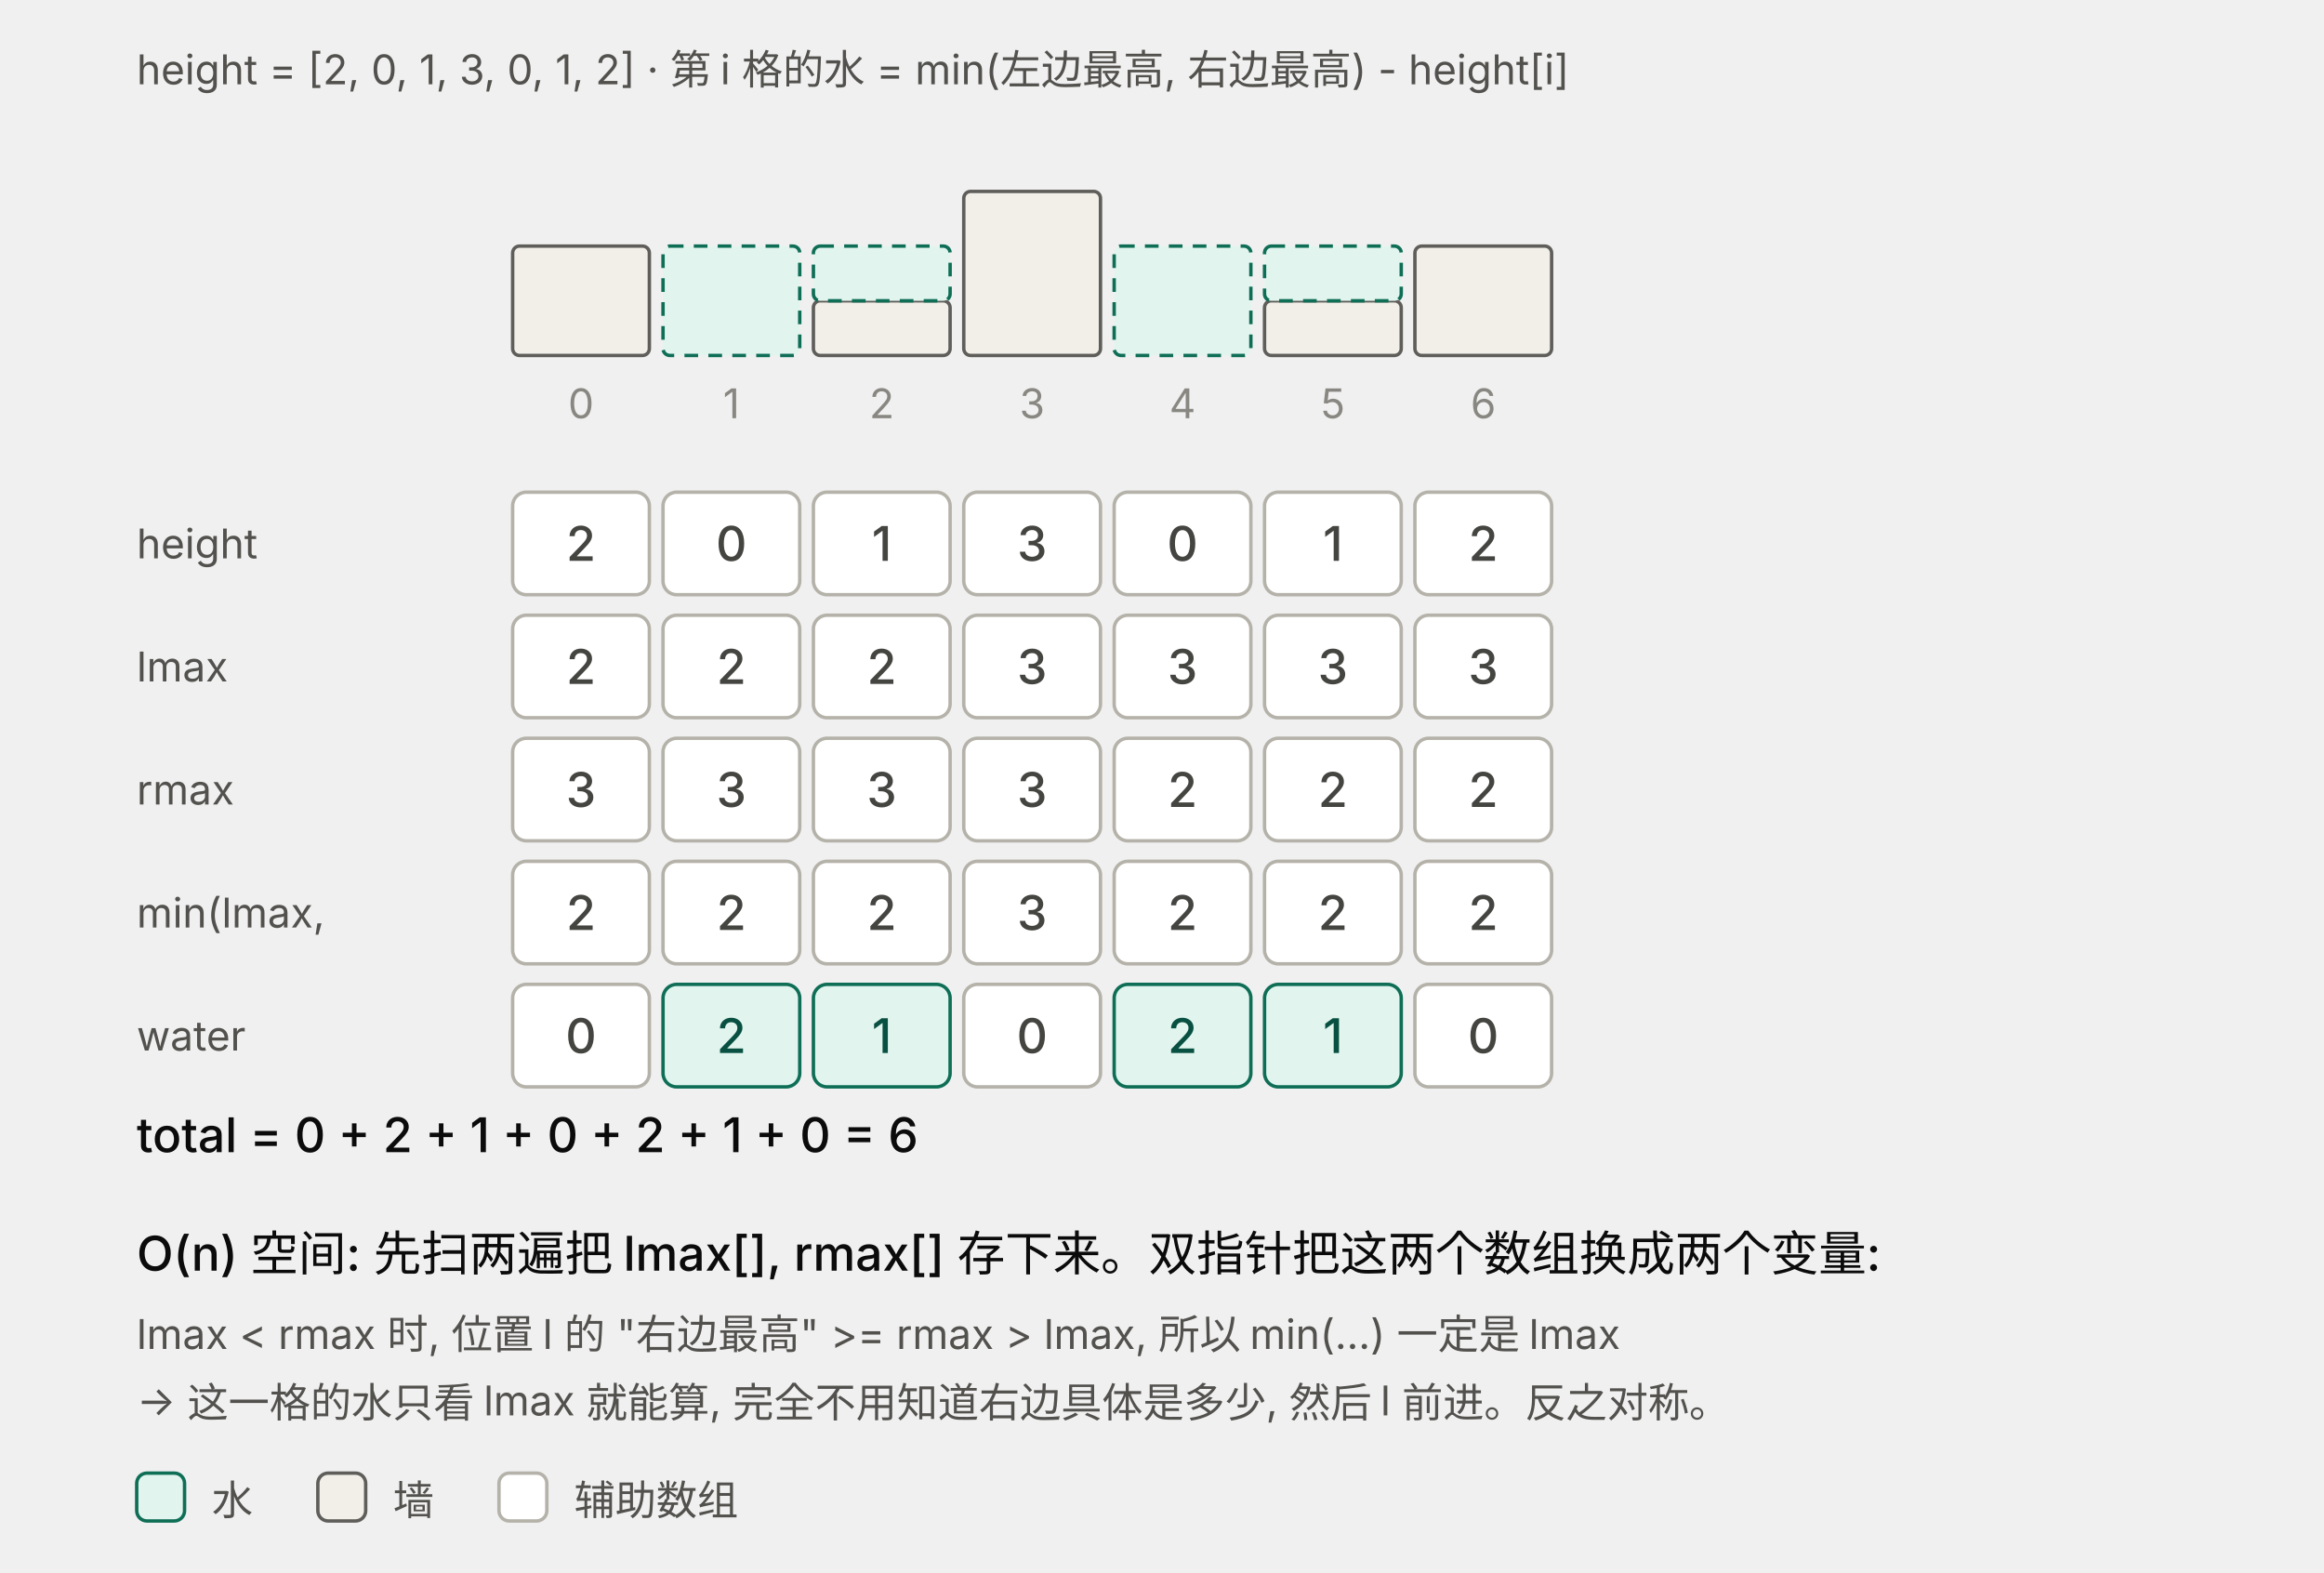
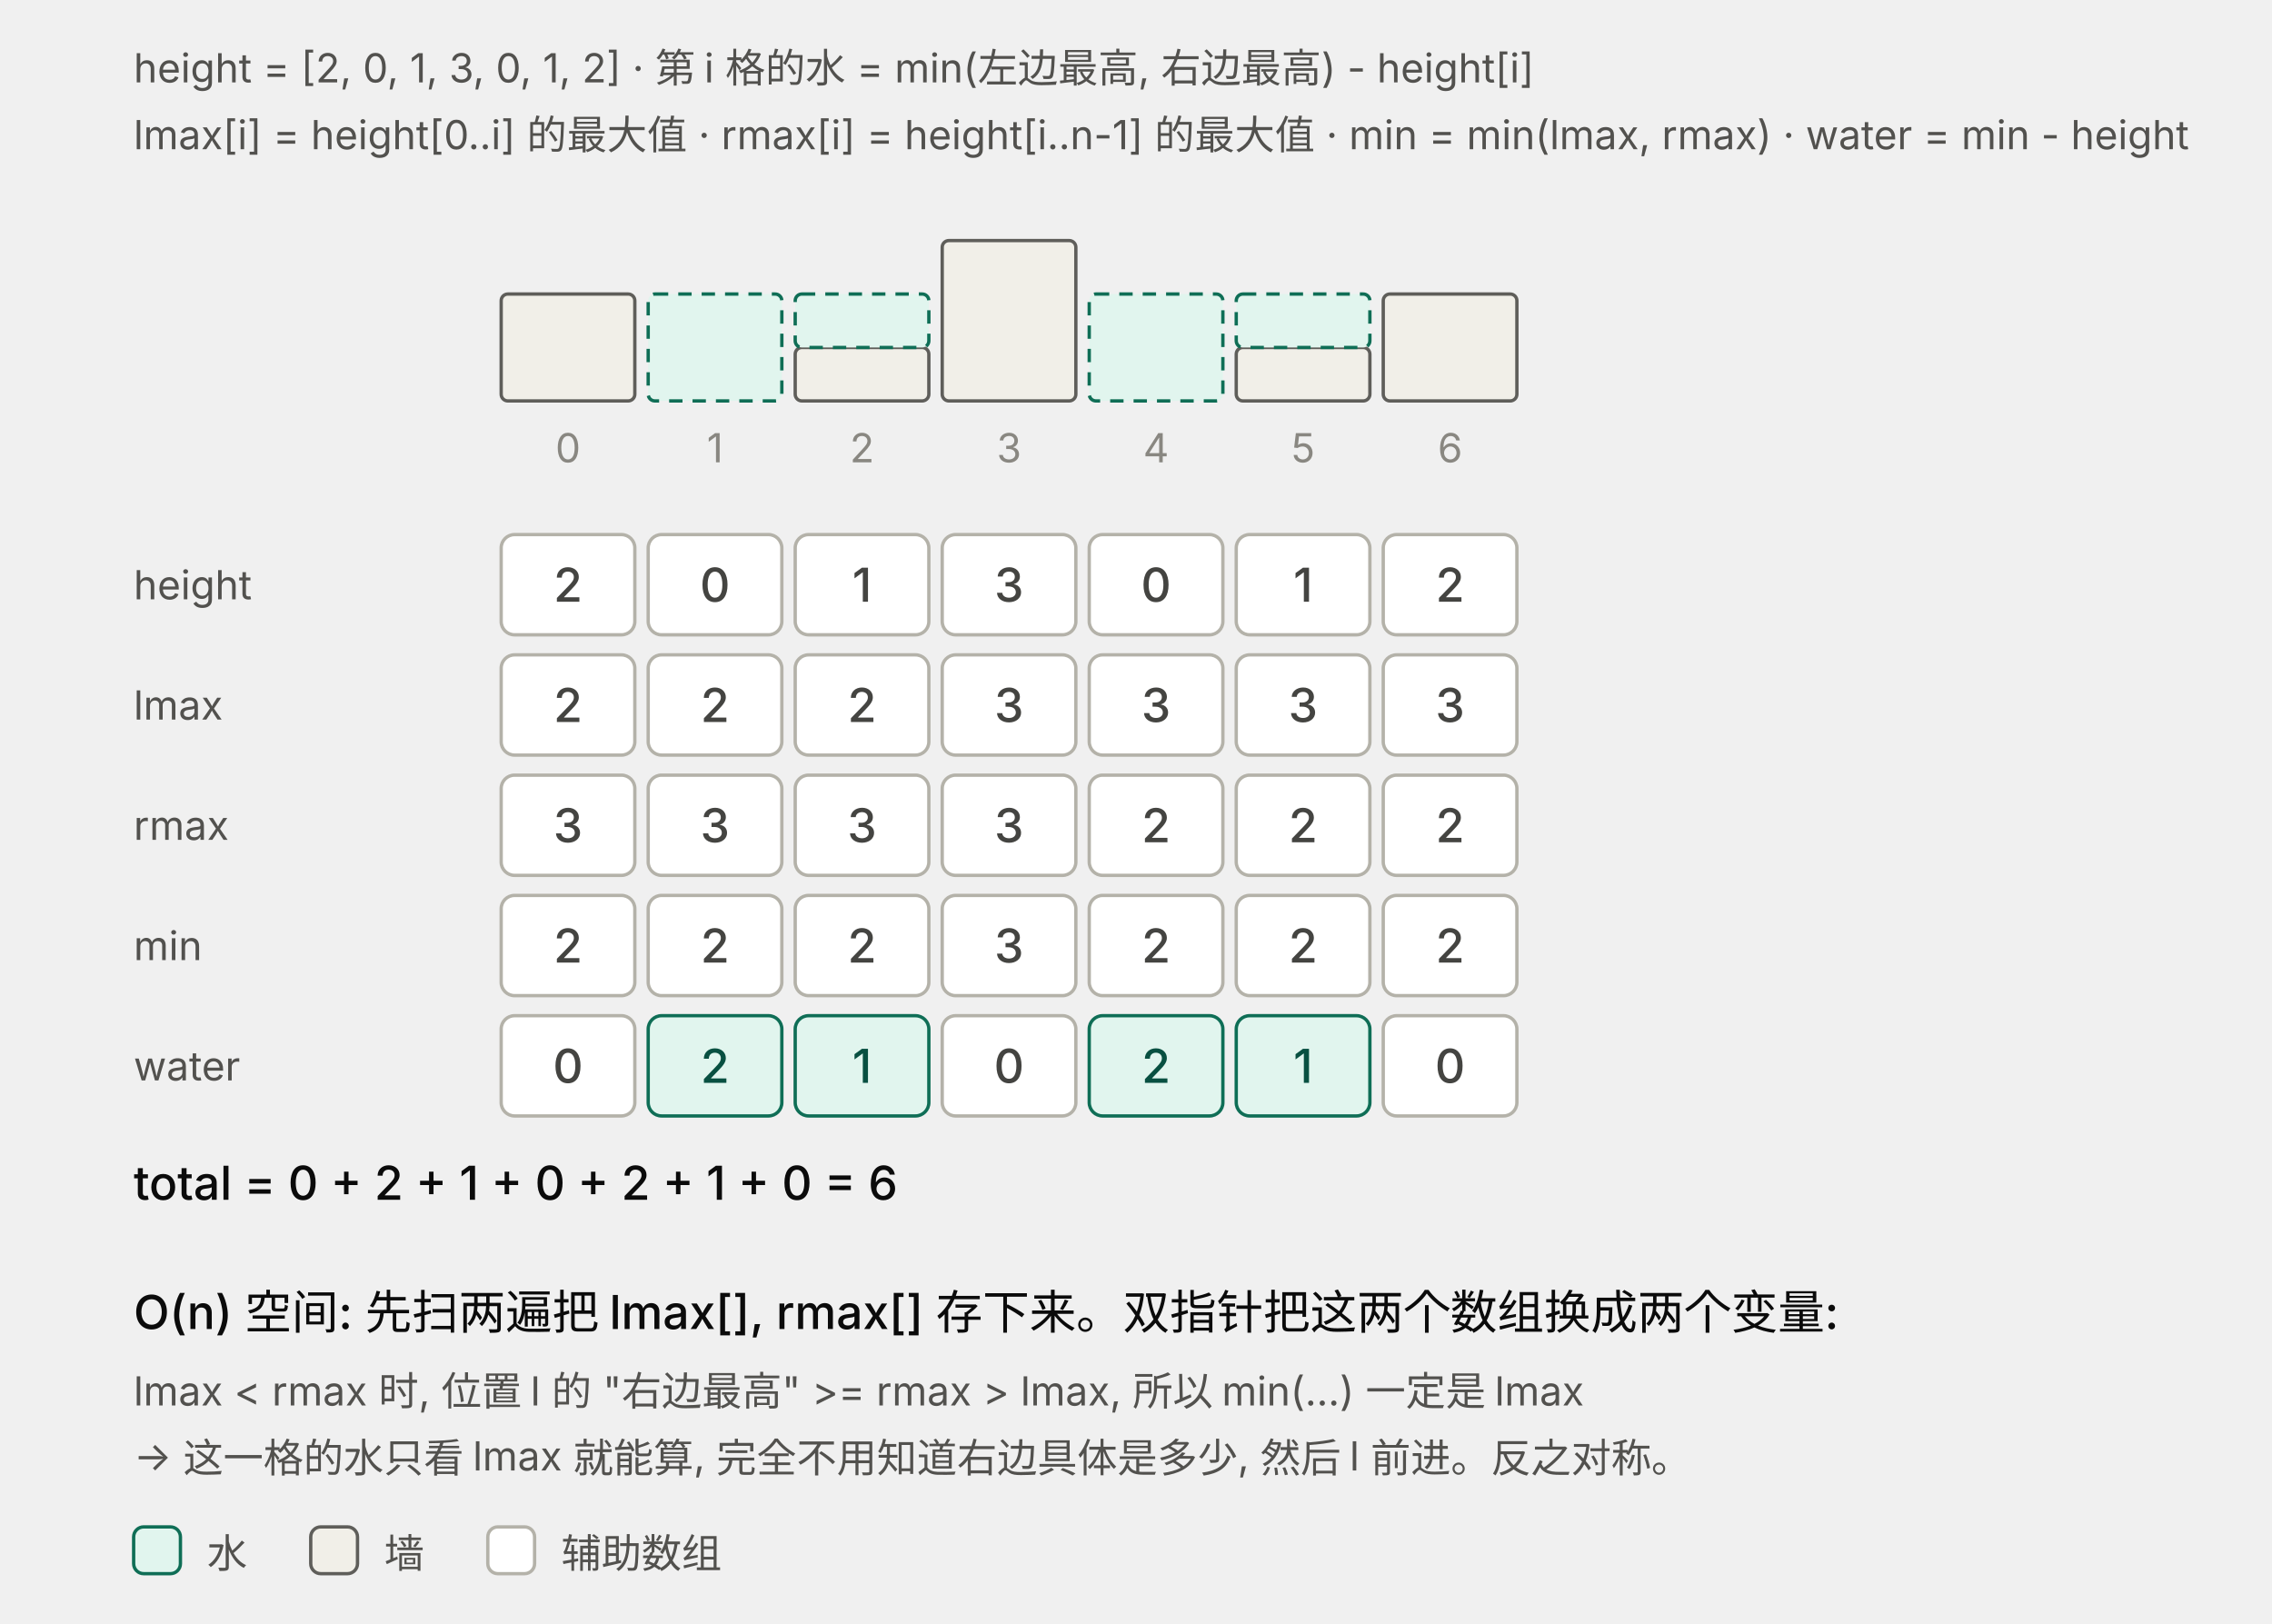
- <svg xmlns="http://www.w3.org/2000/svg" width="100%" viewBox="0 0 680 460" role="img" font-family="ui-sans-serif, system-ui, -apple-system, &quot;PingFang SC&quot;, sans-serif">
+ <svg xmlns="http://www.w3.org/2000/svg" width="100%" viewBox="0 0 680 486" role="img" font-family="ui-sans-serif, system-ui, -apple-system, &quot;PingFang SC&quot;, sans-serif">
  <defs>
    <marker id="arG" viewBox="0 0 10 10" refX="8" refY="5" markerWidth="6" markerHeight="6" orient="auto">
      <path d="M2 1L8 5L2 9" fill="none" stroke="#52514E" stroke-width="1.5" stroke-linecap="round" stroke-linejoin="round" />
    </marker>
    <marker id="arR" viewBox="0 0 10 10" refX="8" refY="5" markerWidth="6" markerHeight="6" orient="auto">
      <path d="M2 1L8 5L2 9" fill="none" stroke="#D85A30" stroke-width="1.5" stroke-linecap="round" stroke-linejoin="round" />
    </marker>
  </defs>
  <text x="40" y="18" text-anchor="start" dominant-baseline="central" font-size="12" font-weight="400" fill="#52514E">height = [2, 0, 1, 3, 0, 1, 2] · 第 i 格的水 = min(左边最高, 右边最高) - height[i]</text>
-   <rect x="150" y="72" width="40" height="32" rx="2" fill="#F1EFE8" stroke="#5F5E5A" stroke-width="1" />
-   <text x="170.0" y="118" text-anchor="middle" dominant-baseline="central" font-size="12" font-weight="400" fill="#898781">0</text>
-   <rect x="194" y="104" width="40" height="0" rx="2" fill="#F1EFE8" stroke="#5F5E5A" stroke-width="1" />
-   <rect x="194" y="72" width="40" height="32" rx="2" fill="#E1F5EE" stroke="#0F6E56" stroke-width="1" stroke-dasharray="4 3" />
-   <text x="214.0" y="118" text-anchor="middle" dominant-baseline="central" font-size="12" font-weight="400" fill="#898781">1</text>
-   <rect x="238" y="88" width="40" height="16" rx="2" fill="#F1EFE8" stroke="#5F5E5A" stroke-width="1" />
-   <rect x="238" y="72" width="40" height="16" rx="2" fill="#E1F5EE" stroke="#0F6E56" stroke-width="1" stroke-dasharray="4 3" />
-   <text x="258.0" y="118" text-anchor="middle" dominant-baseline="central" font-size="12" font-weight="400" fill="#898781">2</text>
-   <rect x="282" y="56" width="40" height="48" rx="2" fill="#F1EFE8" stroke="#5F5E5A" stroke-width="1" />
-   <text x="302.0" y="118" text-anchor="middle" dominant-baseline="central" font-size="12" font-weight="400" fill="#898781">3</text>
-   <rect x="326" y="104" width="40" height="0" rx="2" fill="#F1EFE8" stroke="#5F5E5A" stroke-width="1" />
-   <rect x="326" y="72" width="40" height="32" rx="2" fill="#E1F5EE" stroke="#0F6E56" stroke-width="1" stroke-dasharray="4 3" />
-   <text x="346.0" y="118" text-anchor="middle" dominant-baseline="central" font-size="12" font-weight="400" fill="#898781">4</text>
-   <rect x="370" y="88" width="40" height="16" rx="2" fill="#F1EFE8" stroke="#5F5E5A" stroke-width="1" />
-   <rect x="370" y="72" width="40" height="16" rx="2" fill="#E1F5EE" stroke="#0F6E56" stroke-width="1" stroke-dasharray="4 3" />
-   <text x="390.0" y="118" text-anchor="middle" dominant-baseline="central" font-size="12" font-weight="400" fill="#898781">5</text>
-   <rect x="414" y="72" width="40" height="32" rx="2" fill="#F1EFE8" stroke="#5F5E5A" stroke-width="1" />
-   <text x="434.0" y="118" text-anchor="middle" dominant-baseline="central" font-size="12" font-weight="400" fill="#898781">6</text>
-   <text x="40" y="159" text-anchor="start" dominant-baseline="central" font-size="12" font-weight="400" fill="#52514E">height</text>
-   <rect x="150" y="144" width="40" height="30" rx="4" fill="#FFFFFF" stroke="#B4B2A9" stroke-width="1" />
-   <text x="170.0" y="159.0" text-anchor="middle" dominant-baseline="central" font-size="14" font-weight="500" fill="#444441">2</text>
-   <rect x="194" y="144" width="40" height="30" rx="4" fill="#FFFFFF" stroke="#B4B2A9" stroke-width="1" />
-   <text x="214.0" y="159.0" text-anchor="middle" dominant-baseline="central" font-size="14" font-weight="500" fill="#444441">0</text>
-   <rect x="238" y="144" width="40" height="30" rx="4" fill="#FFFFFF" stroke="#B4B2A9" stroke-width="1" />
-   <text x="258.0" y="159.0" text-anchor="middle" dominant-baseline="central" font-size="14" font-weight="500" fill="#444441">1</text>
-   <rect x="282" y="144" width="40" height="30" rx="4" fill="#FFFFFF" stroke="#B4B2A9" stroke-width="1" />
-   <text x="302.0" y="159.0" text-anchor="middle" dominant-baseline="central" font-size="14" font-weight="500" fill="#444441">3</text>
-   <rect x="326" y="144" width="40" height="30" rx="4" fill="#FFFFFF" stroke="#B4B2A9" stroke-width="1" />
-   <text x="346.0" y="159.0" text-anchor="middle" dominant-baseline="central" font-size="14" font-weight="500" fill="#444441">0</text>
-   <rect x="370" y="144" width="40" height="30" rx="4" fill="#FFFFFF" stroke="#B4B2A9" stroke-width="1" />
-   <text x="390.0" y="159.0" text-anchor="middle" dominant-baseline="central" font-size="14" font-weight="500" fill="#444441">1</text>
-   <rect x="414" y="144" width="40" height="30" rx="4" fill="#FFFFFF" stroke="#B4B2A9" stroke-width="1" />
-   <text x="434.0" y="159.0" text-anchor="middle" dominant-baseline="central" font-size="14" font-weight="500" fill="#444441">2</text>
-   <text x="40" y="195" text-anchor="start" dominant-baseline="central" font-size="12" font-weight="400" fill="#52514E">lmax</text>
-   <rect x="150" y="180" width="40" height="30" rx="4" fill="#FFFFFF" stroke="#B4B2A9" stroke-width="1" />
-   <text x="170.0" y="195.0" text-anchor="middle" dominant-baseline="central" font-size="14" font-weight="500" fill="#444441">2</text>
-   <rect x="194" y="180" width="40" height="30" rx="4" fill="#FFFFFF" stroke="#B4B2A9" stroke-width="1" />
-   <text x="214.0" y="195.0" text-anchor="middle" dominant-baseline="central" font-size="14" font-weight="500" fill="#444441">2</text>
-   <rect x="238" y="180" width="40" height="30" rx="4" fill="#FFFFFF" stroke="#B4B2A9" stroke-width="1" />
-   <text x="258.0" y="195.0" text-anchor="middle" dominant-baseline="central" font-size="14" font-weight="500" fill="#444441">2</text>
-   <rect x="282" y="180" width="40" height="30" rx="4" fill="#FFFFFF" stroke="#B4B2A9" stroke-width="1" />
-   <text x="302.0" y="195.0" text-anchor="middle" dominant-baseline="central" font-size="14" font-weight="500" fill="#444441">3</text>
-   <rect x="326" y="180" width="40" height="30" rx="4" fill="#FFFFFF" stroke="#B4B2A9" stroke-width="1" />
-   <text x="346.0" y="195.0" text-anchor="middle" dominant-baseline="central" font-size="14" font-weight="500" fill="#444441">3</text>
-   <rect x="370" y="180" width="40" height="30" rx="4" fill="#FFFFFF" stroke="#B4B2A9" stroke-width="1" />
-   <text x="390.0" y="195.0" text-anchor="middle" dominant-baseline="central" font-size="14" font-weight="500" fill="#444441">3</text>
-   <rect x="414" y="180" width="40" height="30" rx="4" fill="#FFFFFF" stroke="#B4B2A9" stroke-width="1" />
-   <text x="434.0" y="195.0" text-anchor="middle" dominant-baseline="central" font-size="14" font-weight="500" fill="#444441">3</text>
-   <text x="40" y="231" text-anchor="start" dominant-baseline="central" font-size="12" font-weight="400" fill="#52514E">rmax</text>
-   <rect x="150" y="216" width="40" height="30" rx="4" fill="#FFFFFF" stroke="#B4B2A9" stroke-width="1" />
-   <text x="170.0" y="231.0" text-anchor="middle" dominant-baseline="central" font-size="14" font-weight="500" fill="#444441">3</text>
-   <rect x="194" y="216" width="40" height="30" rx="4" fill="#FFFFFF" stroke="#B4B2A9" stroke-width="1" />
-   <text x="214.0" y="231.0" text-anchor="middle" dominant-baseline="central" font-size="14" font-weight="500" fill="#444441">3</text>
-   <rect x="238" y="216" width="40" height="30" rx="4" fill="#FFFFFF" stroke="#B4B2A9" stroke-width="1" />
-   <text x="258.0" y="231.0" text-anchor="middle" dominant-baseline="central" font-size="14" font-weight="500" fill="#444441">3</text>
-   <rect x="282" y="216" width="40" height="30" rx="4" fill="#FFFFFF" stroke="#B4B2A9" stroke-width="1" />
-   <text x="302.0" y="231.0" text-anchor="middle" dominant-baseline="central" font-size="14" font-weight="500" fill="#444441">3</text>
-   <rect x="326" y="216" width="40" height="30" rx="4" fill="#FFFFFF" stroke="#B4B2A9" stroke-width="1" />
-   <text x="346.0" y="231.0" text-anchor="middle" dominant-baseline="central" font-size="14" font-weight="500" fill="#444441">2</text>
-   <rect x="370" y="216" width="40" height="30" rx="4" fill="#FFFFFF" stroke="#B4B2A9" stroke-width="1" />
-   <text x="390.0" y="231.0" text-anchor="middle" dominant-baseline="central" font-size="14" font-weight="500" fill="#444441">2</text>
-   <rect x="414" y="216" width="40" height="30" rx="4" fill="#FFFFFF" stroke="#B4B2A9" stroke-width="1" />
-   <text x="434.0" y="231.0" text-anchor="middle" dominant-baseline="central" font-size="14" font-weight="500" fill="#444441">2</text>
-   <text x="40" y="267" text-anchor="start" dominant-baseline="central" font-size="12" font-weight="400" fill="#52514E">min(lmax,</text>
-   <rect x="150" y="252" width="40" height="30" rx="4" fill="#FFFFFF" stroke="#B4B2A9" stroke-width="1" />
-   <text x="170.0" y="267.0" text-anchor="middle" dominant-baseline="central" font-size="14" font-weight="500" fill="#444441">2</text>
-   <rect x="194" y="252" width="40" height="30" rx="4" fill="#FFFFFF" stroke="#B4B2A9" stroke-width="1" />
-   <text x="214.0" y="267.0" text-anchor="middle" dominant-baseline="central" font-size="14" font-weight="500" fill="#444441">2</text>
-   <rect x="238" y="252" width="40" height="30" rx="4" fill="#FFFFFF" stroke="#B4B2A9" stroke-width="1" />
-   <text x="258.0" y="267.0" text-anchor="middle" dominant-baseline="central" font-size="14" font-weight="500" fill="#444441">2</text>
-   <rect x="282" y="252" width="40" height="30" rx="4" fill="#FFFFFF" stroke="#B4B2A9" stroke-width="1" />
-   <text x="302.0" y="267.0" text-anchor="middle" dominant-baseline="central" font-size="14" font-weight="500" fill="#444441">3</text>
-   <rect x="326" y="252" width="40" height="30" rx="4" fill="#FFFFFF" stroke="#B4B2A9" stroke-width="1" />
-   <text x="346.0" y="267.0" text-anchor="middle" dominant-baseline="central" font-size="14" font-weight="500" fill="#444441">2</text>
-   <rect x="370" y="252" width="40" height="30" rx="4" fill="#FFFFFF" stroke="#B4B2A9" stroke-width="1" />
-   <text x="390.0" y="267.0" text-anchor="middle" dominant-baseline="central" font-size="14" font-weight="500" fill="#444441">2</text>
-   <rect x="414" y="252" width="40" height="30" rx="4" fill="#FFFFFF" stroke="#B4B2A9" stroke-width="1" />
-   <text x="434.0" y="267.0" text-anchor="middle" dominant-baseline="central" font-size="14" font-weight="500" fill="#444441">2</text>
-   <text x="40" y="303" text-anchor="start" dominant-baseline="central" font-size="12" font-weight="400" fill="#52514E">water</text>
-   <rect x="150" y="288" width="40" height="30" rx="4" fill="#FFFFFF" stroke="#B4B2A9" stroke-width="1" />
-   <text x="170.0" y="303.0" text-anchor="middle" dominant-baseline="central" font-size="14" font-weight="500" fill="#444441">0</text>
-   <rect x="194" y="288" width="40" height="30" rx="4" fill="#E1F5EE" stroke="#0F6E56" stroke-width="1" />
-   <text x="214.0" y="303.0" text-anchor="middle" dominant-baseline="central" font-size="14" font-weight="500" fill="#085041">2</text>
-   <rect x="238" y="288" width="40" height="30" rx="4" fill="#E1F5EE" stroke="#0F6E56" stroke-width="1" />
-   <text x="258.0" y="303.0" text-anchor="middle" dominant-baseline="central" font-size="14" font-weight="500" fill="#085041">1</text>
-   <rect x="282" y="288" width="40" height="30" rx="4" fill="#FFFFFF" stroke="#B4B2A9" stroke-width="1" />
-   <text x="302.0" y="303.0" text-anchor="middle" dominant-baseline="central" font-size="14" font-weight="500" fill="#444441">0</text>
-   <rect x="326" y="288" width="40" height="30" rx="4" fill="#E1F5EE" stroke="#0F6E56" stroke-width="1" />
-   <text x="346.0" y="303.0" text-anchor="middle" dominant-baseline="central" font-size="14" font-weight="500" fill="#085041">2</text>
-   <rect x="370" y="288" width="40" height="30" rx="4" fill="#E1F5EE" stroke="#0F6E56" stroke-width="1" />
-   <text x="390.0" y="303.0" text-anchor="middle" dominant-baseline="central" font-size="14" font-weight="500" fill="#085041">1</text>
-   <rect x="414" y="288" width="40" height="30" rx="4" fill="#FFFFFF" stroke="#B4B2A9" stroke-width="1" />
-   <text x="434.0" y="303.0" text-anchor="middle" dominant-baseline="central" font-size="14" font-weight="500" fill="#444441">0</text>
-   <text x="464" y="303" text-anchor="start" dominant-baseline="central" font-size="12" font-weight="400" fill="#52514E" />
-   <text x="40" y="332" text-anchor="start" dominant-baseline="central" font-size="14" font-weight="500" fill="#0B0B0B">total = 0 + 2 + 1 + 0 + 2 + 1 + 0 = 6</text>
-   <text x="40" y="364" text-anchor="start" dominant-baseline="central" font-size="14" font-weight="500" fill="#0B0B0B">O(n) 空间: 先扫两遍把 lmax[], rmax[] 存下来。双指针把这两个数组换成两个变量:</text>
-   <text x="40" y="388" text-anchor="start" dominant-baseline="central" font-size="12" font-weight="400" fill="#52514E">lmax &lt; rmax 时, 位置 l 的 "右边最高" &gt;= rmax &gt; lmax, 所以 min(...) 一定是 lmax</text>
-   <text x="40" y="408" text-anchor="start" dominant-baseline="central" font-size="12" font-weight="400" fill="#52514E">-&gt; 这一格的水只看 lmax 就能算, 完全不用知道右边具体是多少, 然后 l 前进。反之对称。</text>
-   <rect x="40" y="431" width="14" height="14" rx="3" fill="#E1F5EE" stroke="#0F6E56" stroke-width="1" />
-   <text x="62" y="438" text-anchor="start" dominant-baseline="central" font-size="12" font-weight="400" fill="#52514E">水</text>
-   <rect x="93" y="431" width="14" height="14" rx="3" fill="#F1EFE8" stroke="#5F5E5A" stroke-width="1" />
-   <text x="115" y="438" text-anchor="start" dominant-baseline="central" font-size="12" font-weight="400" fill="#52514E">墙</text>
-   <rect x="146" y="431" width="14" height="14" rx="3" fill="#FFFFFF" stroke="#B4B2A9" stroke-width="1" />
-   <text x="168" y="438" text-anchor="start" dominant-baseline="central" font-size="12" font-weight="400" fill="#52514E">辅助数组</text>
+   <text x="40" y="38" text-anchor="start" dominant-baseline="central" font-size="12" font-weight="400" fill="#52514E">lmax[i] = height[0..i] 的最大值 · rmax[i] = height[i..n-1] 的最大值 · min = min(lmax, rmax) · water = min - height</text>
+   <rect x="150" y="88" width="40" height="32" rx="2" fill="#F1EFE8" stroke="#5F5E5A" stroke-width="1" />
+   <text x="170.0" y="134" text-anchor="middle" dominant-baseline="central" font-size="12" font-weight="400" fill="#898781">0</text>
+   <rect x="194" y="120" width="40" height="0" rx="2" fill="#F1EFE8" stroke="#5F5E5A" stroke-width="1" />
+   <rect x="194" y="88" width="40" height="32" rx="2" fill="#E1F5EE" stroke="#0F6E56" stroke-width="1" stroke-dasharray="4 3" />
+   <text x="214.0" y="134" text-anchor="middle" dominant-baseline="central" font-size="12" font-weight="400" fill="#898781">1</text>
+   <rect x="238" y="104" width="40" height="16" rx="2" fill="#F1EFE8" stroke="#5F5E5A" stroke-width="1" />
+   <rect x="238" y="88" width="40" height="16" rx="2" fill="#E1F5EE" stroke="#0F6E56" stroke-width="1" stroke-dasharray="4 3" />
+   <text x="258.0" y="134" text-anchor="middle" dominant-baseline="central" font-size="12" font-weight="400" fill="#898781">2</text>
+   <rect x="282" y="72" width="40" height="48" rx="2" fill="#F1EFE8" stroke="#5F5E5A" stroke-width="1" />
+   <text x="302.0" y="134" text-anchor="middle" dominant-baseline="central" font-size="12" font-weight="400" fill="#898781">3</text>
+   <rect x="326" y="120" width="40" height="0" rx="2" fill="#F1EFE8" stroke="#5F5E5A" stroke-width="1" />
+   <rect x="326" y="88" width="40" height="32" rx="2" fill="#E1F5EE" stroke="#0F6E56" stroke-width="1" stroke-dasharray="4 3" />
+   <text x="346.0" y="134" text-anchor="middle" dominant-baseline="central" font-size="12" font-weight="400" fill="#898781">4</text>
+   <rect x="370" y="104" width="40" height="16" rx="2" fill="#F1EFE8" stroke="#5F5E5A" stroke-width="1" />
+   <rect x="370" y="88" width="40" height="16" rx="2" fill="#E1F5EE" stroke="#0F6E56" stroke-width="1" stroke-dasharray="4 3" />
+   <text x="390.0" y="134" text-anchor="middle" dominant-baseline="central" font-size="12" font-weight="400" fill="#898781">5</text>
+   <rect x="414" y="88" width="40" height="32" rx="2" fill="#F1EFE8" stroke="#5F5E5A" stroke-width="1" />
+   <text x="434.0" y="134" text-anchor="middle" dominant-baseline="central" font-size="12" font-weight="400" fill="#898781">6</text>
+   <text x="40" y="175" text-anchor="start" dominant-baseline="central" font-size="12" font-weight="400" fill="#52514E">height</text>
+   <rect x="150" y="160" width="40" height="30" rx="4" fill="#FFFFFF" stroke="#B4B2A9" stroke-width="1" />
+   <text x="170.0" y="175.0" text-anchor="middle" dominant-baseline="central" font-size="14" font-weight="500" fill="#444441">2</text>
+   <rect x="194" y="160" width="40" height="30" rx="4" fill="#FFFFFF" stroke="#B4B2A9" stroke-width="1" />
+   <text x="214.0" y="175.0" text-anchor="middle" dominant-baseline="central" font-size="14" font-weight="500" fill="#444441">0</text>
+   <rect x="238" y="160" width="40" height="30" rx="4" fill="#FFFFFF" stroke="#B4B2A9" stroke-width="1" />
+   <text x="258.0" y="175.0" text-anchor="middle" dominant-baseline="central" font-size="14" font-weight="500" fill="#444441">1</text>
+   <rect x="282" y="160" width="40" height="30" rx="4" fill="#FFFFFF" stroke="#B4B2A9" stroke-width="1" />
+   <text x="302.0" y="175.0" text-anchor="middle" dominant-baseline="central" font-size="14" font-weight="500" fill="#444441">3</text>
+   <rect x="326" y="160" width="40" height="30" rx="4" fill="#FFFFFF" stroke="#B4B2A9" stroke-width="1" />
+   <text x="346.0" y="175.0" text-anchor="middle" dominant-baseline="central" font-size="14" font-weight="500" fill="#444441">0</text>
+   <rect x="370" y="160" width="40" height="30" rx="4" fill="#FFFFFF" stroke="#B4B2A9" stroke-width="1" />
+   <text x="390.0" y="175.0" text-anchor="middle" dominant-baseline="central" font-size="14" font-weight="500" fill="#444441">1</text>
+   <rect x="414" y="160" width="40" height="30" rx="4" fill="#FFFFFF" stroke="#B4B2A9" stroke-width="1" />
+   <text x="434.0" y="175.0" text-anchor="middle" dominant-baseline="central" font-size="14" font-weight="500" fill="#444441">2</text>
+   <text x="40" y="211" text-anchor="start" dominant-baseline="central" font-size="12" font-weight="400" fill="#52514E">lmax</text>
+   <rect x="150" y="196" width="40" height="30" rx="4" fill="#FFFFFF" stroke="#B4B2A9" stroke-width="1" />
+   <text x="170.0" y="211.0" text-anchor="middle" dominant-baseline="central" font-size="14" font-weight="500" fill="#444441">2</text>
+   <rect x="194" y="196" width="40" height="30" rx="4" fill="#FFFFFF" stroke="#B4B2A9" stroke-width="1" />
+   <text x="214.0" y="211.0" text-anchor="middle" dominant-baseline="central" font-size="14" font-weight="500" fill="#444441">2</text>
+   <rect x="238" y="196" width="40" height="30" rx="4" fill="#FFFFFF" stroke="#B4B2A9" stroke-width="1" />
+   <text x="258.0" y="211.0" text-anchor="middle" dominant-baseline="central" font-size="14" font-weight="500" fill="#444441">2</text>
+   <rect x="282" y="196" width="40" height="30" rx="4" fill="#FFFFFF" stroke="#B4B2A9" stroke-width="1" />
+   <text x="302.0" y="211.0" text-anchor="middle" dominant-baseline="central" font-size="14" font-weight="500" fill="#444441">3</text>
+   <rect x="326" y="196" width="40" height="30" rx="4" fill="#FFFFFF" stroke="#B4B2A9" stroke-width="1" />
+   <text x="346.0" y="211.0" text-anchor="middle" dominant-baseline="central" font-size="14" font-weight="500" fill="#444441">3</text>
+   <rect x="370" y="196" width="40" height="30" rx="4" fill="#FFFFFF" stroke="#B4B2A9" stroke-width="1" />
+   <text x="390.0" y="211.0" text-anchor="middle" dominant-baseline="central" font-size="14" font-weight="500" fill="#444441">3</text>
+   <rect x="414" y="196" width="40" height="30" rx="4" fill="#FFFFFF" stroke="#B4B2A9" stroke-width="1" />
+   <text x="434.0" y="211.0" text-anchor="middle" dominant-baseline="central" font-size="14" font-weight="500" fill="#444441">3</text>
+   <text x="40" y="247" text-anchor="start" dominant-baseline="central" font-size="12" font-weight="400" fill="#52514E">rmax</text>
+   <rect x="150" y="232" width="40" height="30" rx="4" fill="#FFFFFF" stroke="#B4B2A9" stroke-width="1" />
+   <text x="170.0" y="247.0" text-anchor="middle" dominant-baseline="central" font-size="14" font-weight="500" fill="#444441">3</text>
+   <rect x="194" y="232" width="40" height="30" rx="4" fill="#FFFFFF" stroke="#B4B2A9" stroke-width="1" />
+   <text x="214.0" y="247.0" text-anchor="middle" dominant-baseline="central" font-size="14" font-weight="500" fill="#444441">3</text>
+   <rect x="238" y="232" width="40" height="30" rx="4" fill="#FFFFFF" stroke="#B4B2A9" stroke-width="1" />
+   <text x="258.0" y="247.0" text-anchor="middle" dominant-baseline="central" font-size="14" font-weight="500" fill="#444441">3</text>
+   <rect x="282" y="232" width="40" height="30" rx="4" fill="#FFFFFF" stroke="#B4B2A9" stroke-width="1" />
+   <text x="302.0" y="247.0" text-anchor="middle" dominant-baseline="central" font-size="14" font-weight="500" fill="#444441">3</text>
+   <rect x="326" y="232" width="40" height="30" rx="4" fill="#FFFFFF" stroke="#B4B2A9" stroke-width="1" />
+   <text x="346.0" y="247.0" text-anchor="middle" dominant-baseline="central" font-size="14" font-weight="500" fill="#444441">2</text>
+   <rect x="370" y="232" width="40" height="30" rx="4" fill="#FFFFFF" stroke="#B4B2A9" stroke-width="1" />
+   <text x="390.0" y="247.0" text-anchor="middle" dominant-baseline="central" font-size="14" font-weight="500" fill="#444441">2</text>
+   <rect x="414" y="232" width="40" height="30" rx="4" fill="#FFFFFF" stroke="#B4B2A9" stroke-width="1" />
+   <text x="434.0" y="247.0" text-anchor="middle" dominant-baseline="central" font-size="14" font-weight="500" fill="#444441">2</text>
+   <text x="40" y="283" text-anchor="start" dominant-baseline="central" font-size="12" font-weight="400" fill="#52514E">min</text>
+   <rect x="150" y="268" width="40" height="30" rx="4" fill="#FFFFFF" stroke="#B4B2A9" stroke-width="1" />
+   <text x="170.0" y="283.0" text-anchor="middle" dominant-baseline="central" font-size="14" font-weight="500" fill="#444441">2</text>
+   <rect x="194" y="268" width="40" height="30" rx="4" fill="#FFFFFF" stroke="#B4B2A9" stroke-width="1" />
+   <text x="214.0" y="283.0" text-anchor="middle" dominant-baseline="central" font-size="14" font-weight="500" fill="#444441">2</text>
+   <rect x="238" y="268" width="40" height="30" rx="4" fill="#FFFFFF" stroke="#B4B2A9" stroke-width="1" />
+   <text x="258.0" y="283.0" text-anchor="middle" dominant-baseline="central" font-size="14" font-weight="500" fill="#444441">2</text>
+   <rect x="282" y="268" width="40" height="30" rx="4" fill="#FFFFFF" stroke="#B4B2A9" stroke-width="1" />
+   <text x="302.0" y="283.0" text-anchor="middle" dominant-baseline="central" font-size="14" font-weight="500" fill="#444441">3</text>
+   <rect x="326" y="268" width="40" height="30" rx="4" fill="#FFFFFF" stroke="#B4B2A9" stroke-width="1" />
+   <text x="346.0" y="283.0" text-anchor="middle" dominant-baseline="central" font-size="14" font-weight="500" fill="#444441">2</text>
+   <rect x="370" y="268" width="40" height="30" rx="4" fill="#FFFFFF" stroke="#B4B2A9" stroke-width="1" />
+   <text x="390.0" y="283.0" text-anchor="middle" dominant-baseline="central" font-size="14" font-weight="500" fill="#444441">2</text>
+   <rect x="414" y="268" width="40" height="30" rx="4" fill="#FFFFFF" stroke="#B4B2A9" stroke-width="1" />
+   <text x="434.0" y="283.0" text-anchor="middle" dominant-baseline="central" font-size="14" font-weight="500" fill="#444441">2</text>
+   <text x="40" y="319" text-anchor="start" dominant-baseline="central" font-size="12" font-weight="400" fill="#52514E">water</text>
+   <rect x="150" y="304" width="40" height="30" rx="4" fill="#FFFFFF" stroke="#B4B2A9" stroke-width="1" />
+   <text x="170.0" y="319.0" text-anchor="middle" dominant-baseline="central" font-size="14" font-weight="500" fill="#444441">0</text>
+   <rect x="194" y="304" width="40" height="30" rx="4" fill="#E1F5EE" stroke="#0F6E56" stroke-width="1" />
+   <text x="214.0" y="319.0" text-anchor="middle" dominant-baseline="central" font-size="14" font-weight="500" fill="#085041">2</text>
+   <rect x="238" y="304" width="40" height="30" rx="4" fill="#E1F5EE" stroke="#0F6E56" stroke-width="1" />
+   <text x="258.0" y="319.0" text-anchor="middle" dominant-baseline="central" font-size="14" font-weight="500" fill="#085041">1</text>
+   <rect x="282" y="304" width="40" height="30" rx="4" fill="#FFFFFF" stroke="#B4B2A9" stroke-width="1" />
+   <text x="302.0" y="319.0" text-anchor="middle" dominant-baseline="central" font-size="14" font-weight="500" fill="#444441">0</text>
+   <rect x="326" y="304" width="40" height="30" rx="4" fill="#E1F5EE" stroke="#0F6E56" stroke-width="1" />
+   <text x="346.0" y="319.0" text-anchor="middle" dominant-baseline="central" font-size="14" font-weight="500" fill="#085041">2</text>
+   <rect x="370" y="304" width="40" height="30" rx="4" fill="#E1F5EE" stroke="#0F6E56" stroke-width="1" />
+   <text x="390.0" y="319.0" text-anchor="middle" dominant-baseline="central" font-size="14" font-weight="500" fill="#085041">1</text>
+   <rect x="414" y="304" width="40" height="30" rx="4" fill="#FFFFFF" stroke="#B4B2A9" stroke-width="1" />
+   <text x="434.0" y="319.0" text-anchor="middle" dominant-baseline="central" font-size="14" font-weight="500" fill="#444441">0</text>
+   <text x="464" y="319" text-anchor="start" dominant-baseline="central" font-size="12" font-weight="400" fill="#52514E" />
+   <text x="40" y="354" text-anchor="start" dominant-baseline="central" font-size="14" font-weight="500" fill="#0B0B0B">total = 0 + 2 + 1 + 0 + 2 + 1 + 0 = 6</text>
+   <text x="40" y="390" text-anchor="start" dominant-baseline="central" font-size="14" font-weight="500" fill="#0B0B0B">O(n) 空间: 先扫两遍把 lmax[], rmax[] 存下来。双指针把这两个数组换成两个变量:</text>
+   <text x="40" y="414" text-anchor="start" dominant-baseline="central" font-size="12" font-weight="400" fill="#52514E">lmax &lt; rmax 时, 位置 l 的 "右边最高" &gt;= rmax &gt; lmax, 所以 min(...) 一定是 lmax</text>
+   <text x="40" y="434" text-anchor="start" dominant-baseline="central" font-size="12" font-weight="400" fill="#52514E">-&gt; 这一格的水只看 lmax 就能算, 完全不用知道右边具体是多少, 然后 l 前进。反之对称。</text>
+   <rect x="40" y="457" width="14" height="14" rx="3" fill="#E1F5EE" stroke="#0F6E56" stroke-width="1" />
+   <text x="62" y="464" text-anchor="start" dominant-baseline="central" font-size="12" font-weight="400" fill="#52514E">水</text>
+   <rect x="93" y="457" width="14" height="14" rx="3" fill="#F1EFE8" stroke="#5F5E5A" stroke-width="1" />
+   <text x="115" y="464" text-anchor="start" dominant-baseline="central" font-size="12" font-weight="400" fill="#52514E">墙</text>
+   <rect x="146" y="457" width="14" height="14" rx="3" fill="#FFFFFF" stroke="#B4B2A9" stroke-width="1" />
+   <text x="168" y="464" text-anchor="start" dominant-baseline="central" font-size="12" font-weight="400" fill="#52514E">辅助数组</text>
</svg>
